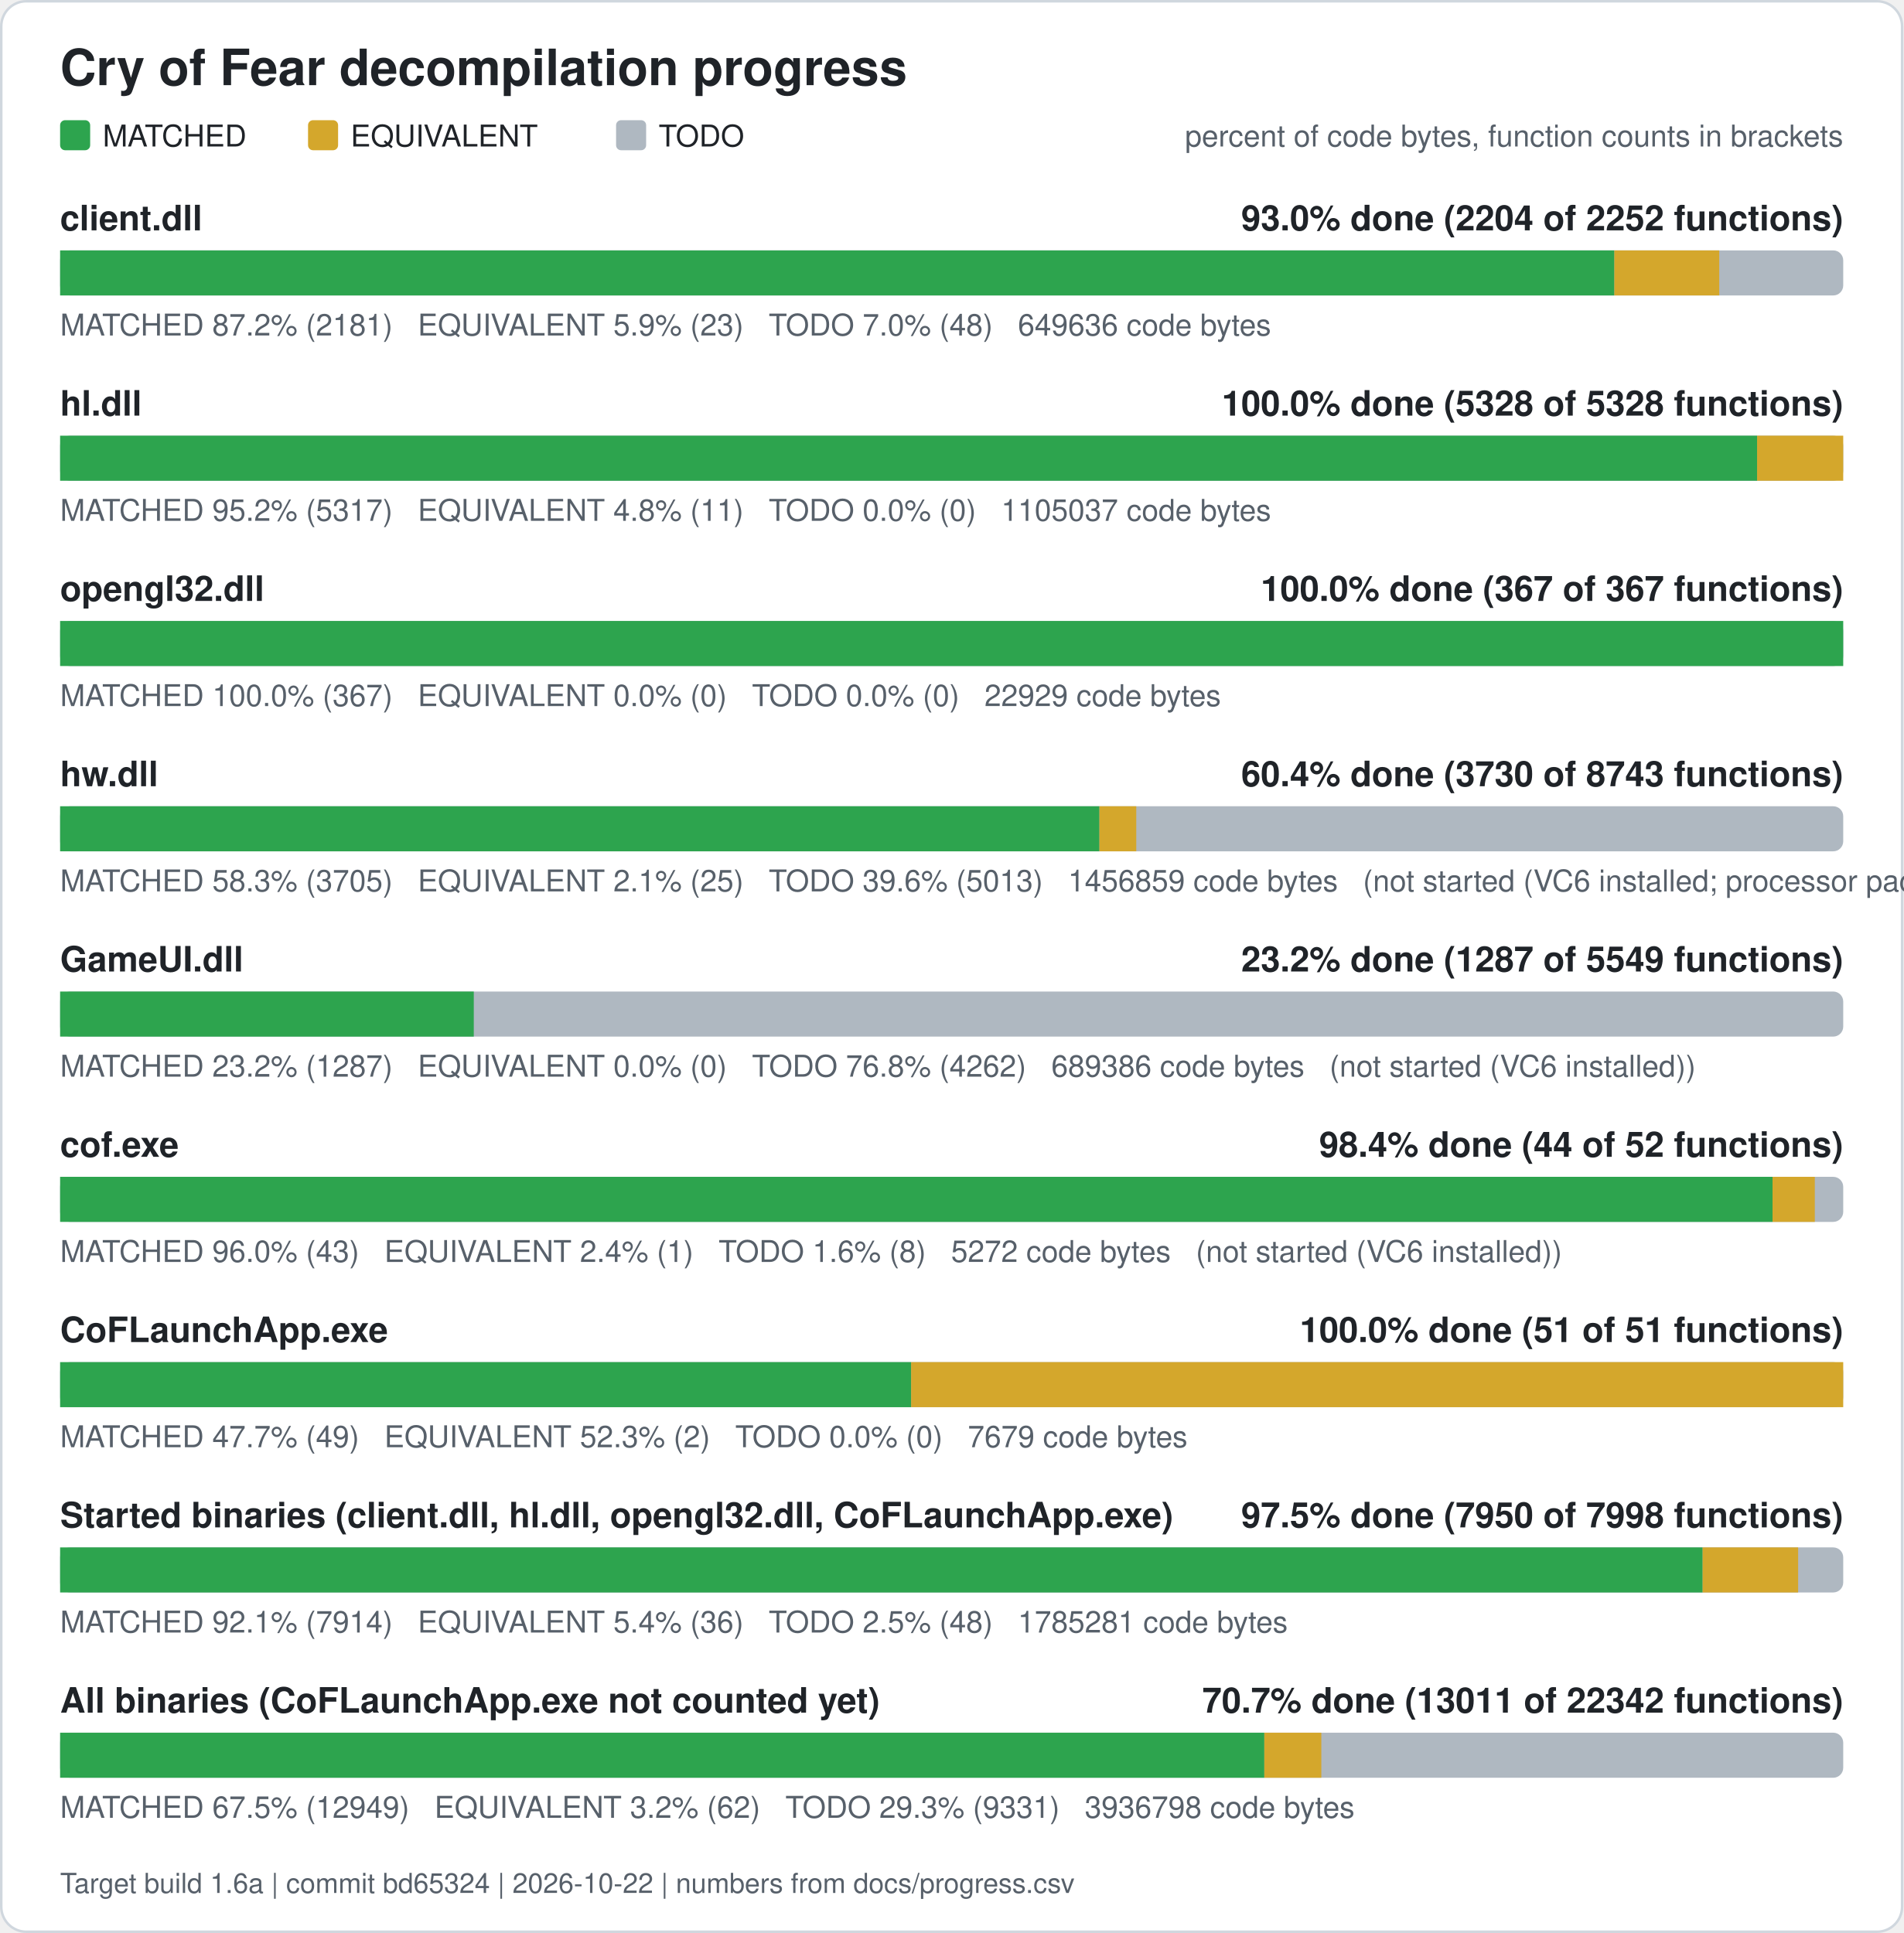
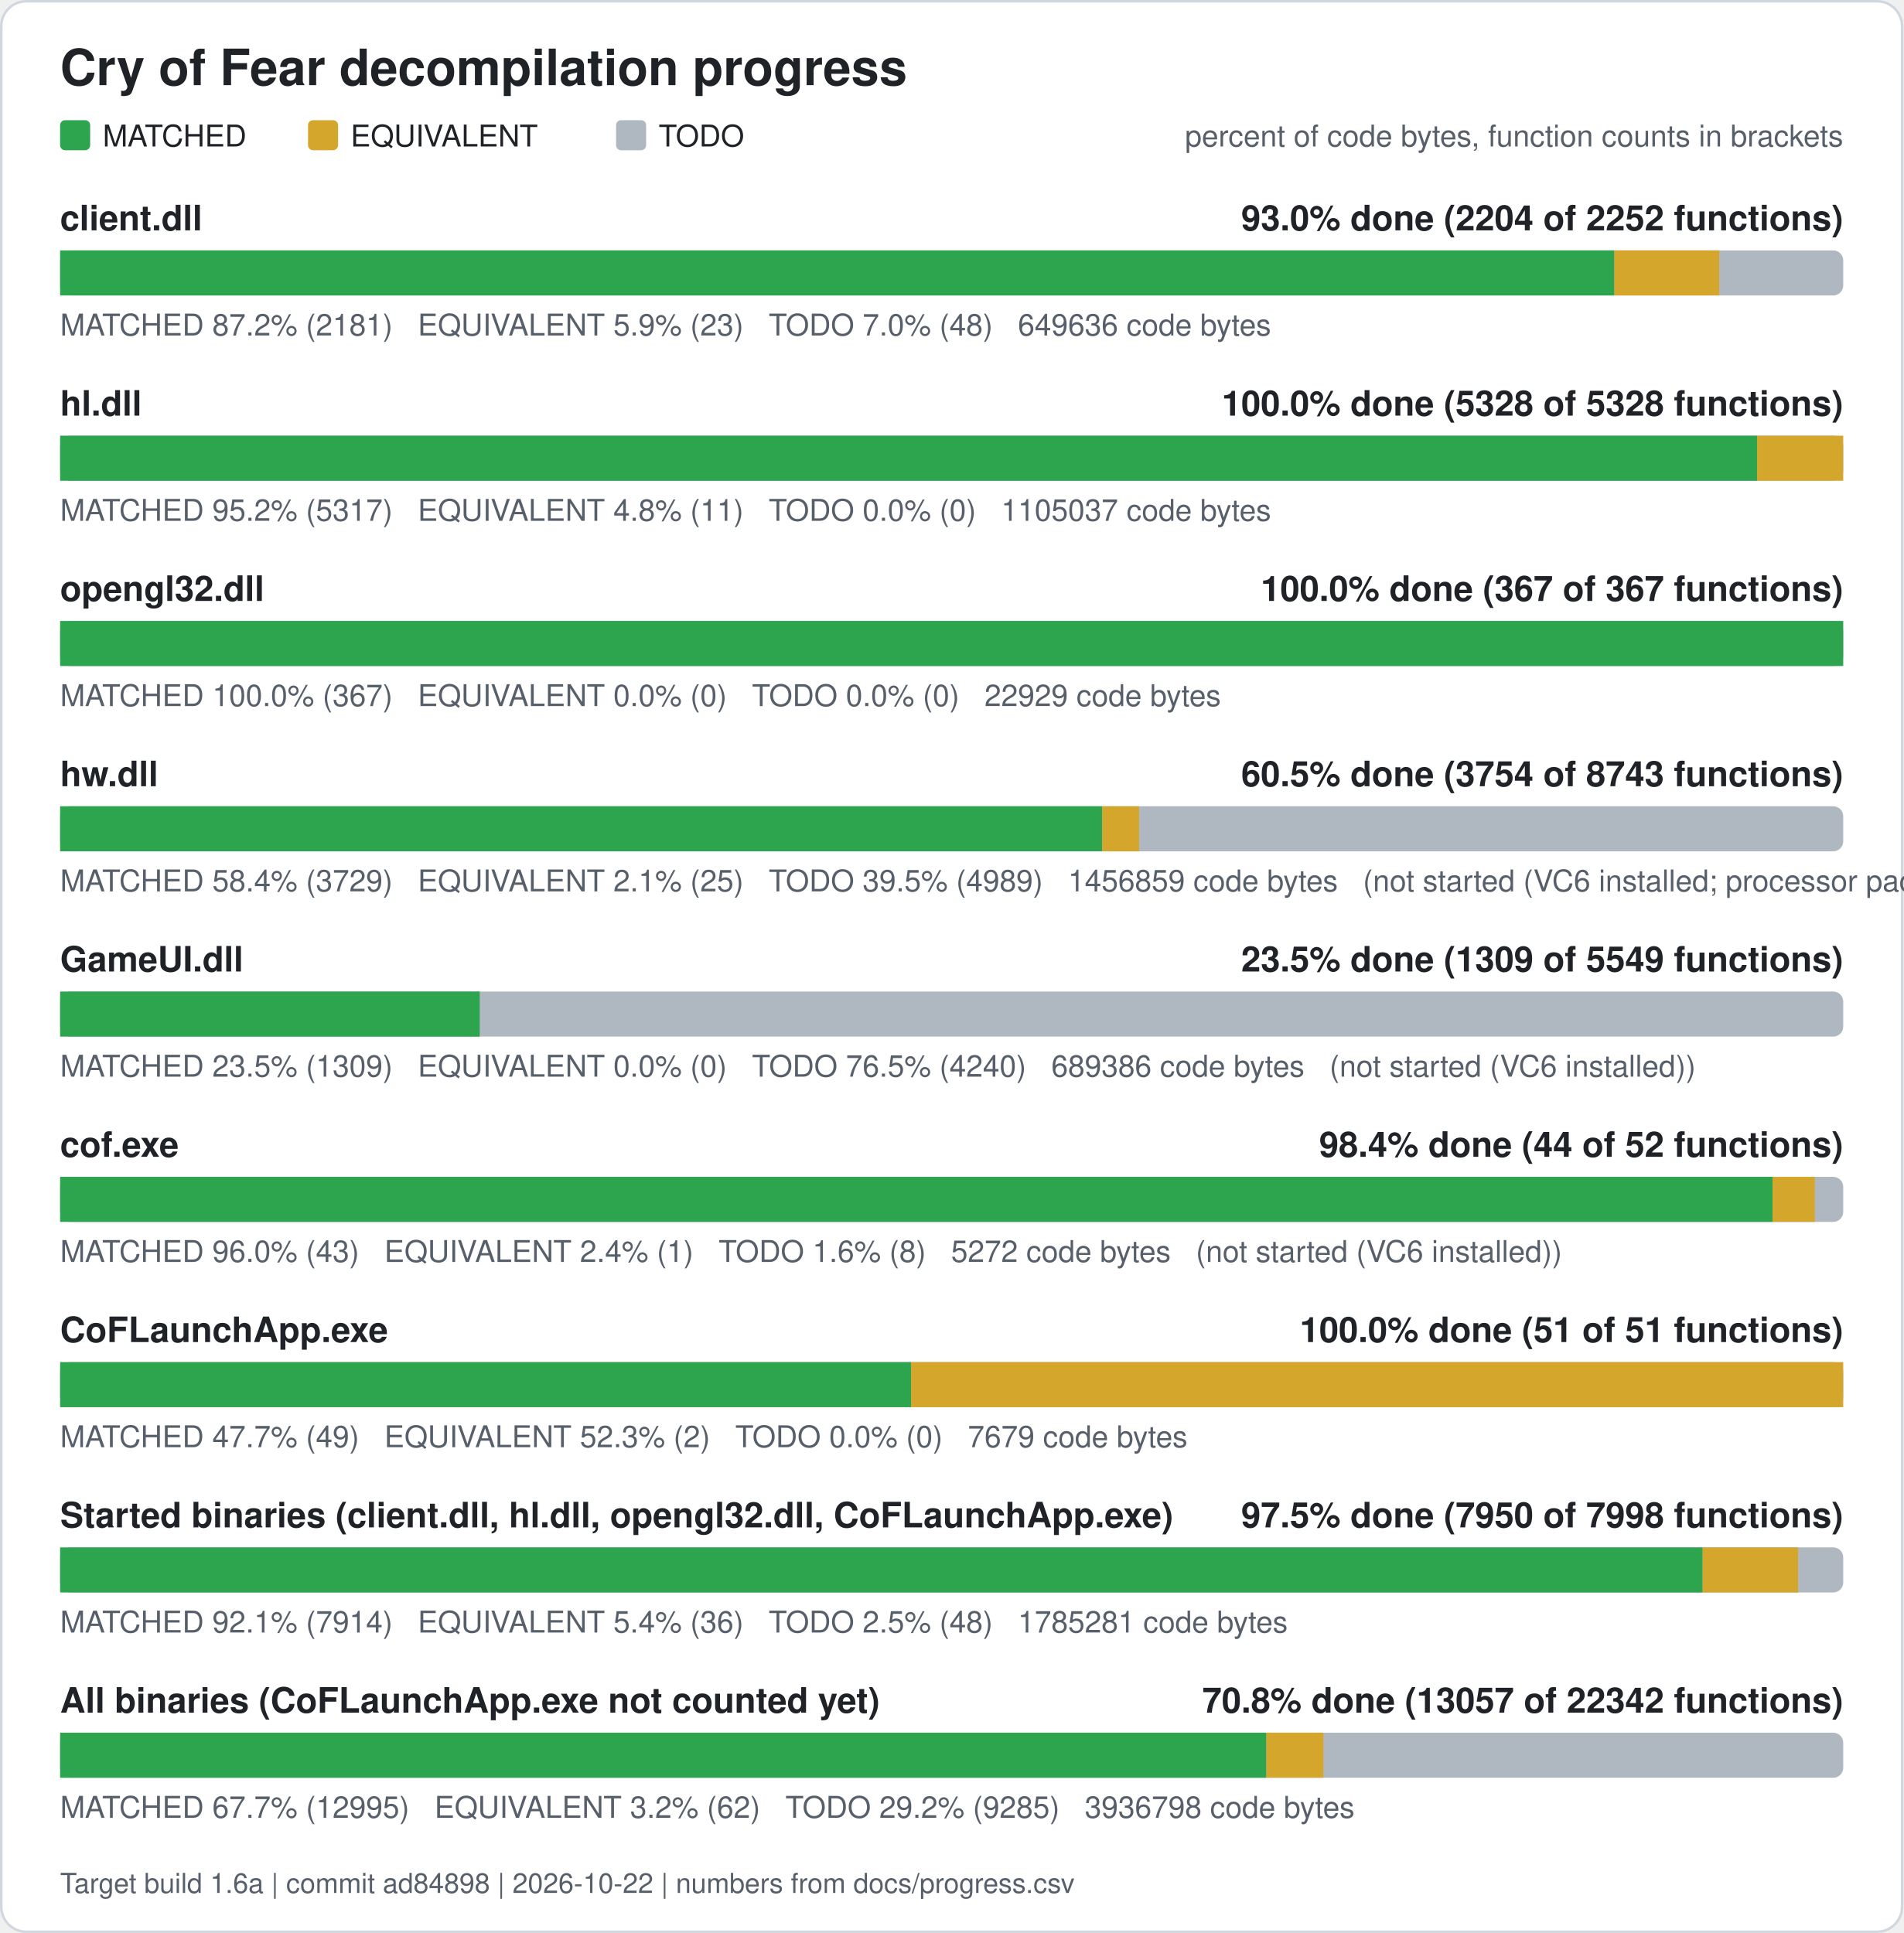
<svg xmlns="http://www.w3.org/2000/svg" width="760" height="772" viewBox="0 0 760 772" role="img" aria-label="Cry of Fear decompilation progress">
  <rect x="0.5" y="0.5" width="759" height="771" rx="10" fill="#ffffff" stroke="#d0d7de" />
  <text x="24" y="34" font-family="Segoe UI, Helvetica, Arial, sans-serif" font-size="20" font-weight="600" fill="#1f2328">Cry of Fear decompilation progress</text>
  <rect x="24" y="48" width="12" height="12" rx="2" fill="#2da44e" />
  <text x="41" y="58.5" font-family="Segoe UI, Helvetica, Arial, sans-serif" font-size="12" fill="#1f2328">MATCHED</text>
  <rect x="123" y="48" width="12" height="12" rx="2" fill="#d4a72c" />
  <text x="140" y="58.5" font-family="Segoe UI, Helvetica, Arial, sans-serif" font-size="12" fill="#1f2328">EQUIVALENT</text>
  <rect x="246" y="48" width="12" height="12" rx="2" fill="#afb8c1" />
  <text x="263" y="58.5" font-family="Segoe UI, Helvetica, Arial, sans-serif" font-size="12" fill="#1f2328">TODO</text>
  <text x="736" y="58.5" font-family="Segoe UI, Helvetica, Arial, sans-serif" font-size="12" fill="#57606a" text-anchor="end">percent of code bytes, function counts in brackets</text>
  <text x="24" y="92" font-family="Segoe UI, Helvetica, Arial, sans-serif" font-size="14" font-weight="600" fill="#1f2328">client.dll</text>
  <text x="736" y="92" font-family="Segoe UI, Helvetica, Arial, sans-serif" font-size="14" font-weight="600" fill="#1f2328" text-anchor="end">93.0% done (2204 of 2252 functions)</text>
  <rect x="24" y="100" width="712" height="18" rx="4" fill="#afb8c1" />
  <rect x="24.00" y="100" width="620.61" height="18" fill="#2da44e" />
  <rect x="644.61" y="100" width="41.89" height="18" fill="#d4a72c" />
  <text x="24" y="134" font-family="Segoe UI, Helvetica, Arial, sans-serif" font-size="12" fill="#57606a" xml:space="preserve">MATCHED 87.2% (2181)   EQUIVALENT 5.9% (23)   TODO 7.0% (48)   649636 code bytes</text>
  <text x="24" y="166" font-family="Segoe UI, Helvetica, Arial, sans-serif" font-size="14" font-weight="600" fill="#1f2328">hl.dll</text>
  <text x="736" y="166" font-family="Segoe UI, Helvetica, Arial, sans-serif" font-size="14" font-weight="600" fill="#1f2328" text-anchor="end">100.0% done (5328 of 5328 functions)</text>
  <rect x="24" y="174" width="712" height="18" rx="4" fill="#afb8c1" />
  <rect x="24.00" y="174" width="677.61" height="18" fill="#2da44e" />
  <rect x="701.61" y="174" width="34.39" height="18" fill="#d4a72c" />
  <text x="24" y="208" font-family="Segoe UI, Helvetica, Arial, sans-serif" font-size="12" fill="#57606a" xml:space="preserve">MATCHED 95.2% (5317)   EQUIVALENT 4.8% (11)   TODO 0.0% (0)   1105037 code bytes</text>
  <text x="24" y="240" font-family="Segoe UI, Helvetica, Arial, sans-serif" font-size="14" font-weight="600" fill="#1f2328">opengl32.dll</text>
  <text x="736" y="240" font-family="Segoe UI, Helvetica, Arial, sans-serif" font-size="14" font-weight="600" fill="#1f2328" text-anchor="end">100.0% done (367 of 367 functions)</text>
  <rect x="24" y="248" width="712" height="18" rx="4" fill="#afb8c1" />
  <rect x="24.00" y="248" width="712.00" height="18" fill="#2da44e" />
  <text x="24" y="282" font-family="Segoe UI, Helvetica, Arial, sans-serif" font-size="12" fill="#57606a" xml:space="preserve">MATCHED 100.0% (367)   EQUIVALENT 0.0% (0)   TODO 0.0% (0)   22929 code bytes</text>
  <text x="24" y="314" font-family="Segoe UI, Helvetica, Arial, sans-serif" font-size="14" font-weight="600" fill="#1f2328">hw.dll</text>
-   <text x="736" y="314" font-family="Segoe UI, Helvetica, Arial, sans-serif" font-size="14" font-weight="600" fill="#1f2328" text-anchor="end">60.4% done (3730 of 8743 functions)</text>
+   <text x="736" y="314" font-family="Segoe UI, Helvetica, Arial, sans-serif" font-size="14" font-weight="600" fill="#1f2328" text-anchor="end">60.5% done (3754 of 8743 functions)</text>
  <rect x="24" y="322" width="712" height="18" rx="4" fill="#afb8c1" />
-   <rect x="24.00" y="322" width="415.00" height="18" fill="#2da44e" />
-   <rect x="439.00" y="322" width="14.71" height="18" fill="#d4a72c" />
-   <text x="24" y="356" font-family="Segoe UI, Helvetica, Arial, sans-serif" font-size="12" fill="#57606a" xml:space="preserve">MATCHED 58.3% (3705)   EQUIVALENT 2.1% (25)   TODO 39.6% (5013)   1456859 code bytes   (not started (VC6 installed; processor pack and VS 2005 objects need those compilers))</text>
+   <rect x="24.00" y="322" width="416.13" height="18" fill="#2da44e" />
+   <rect x="440.13" y="322" width="14.71" height="18" fill="#d4a72c" />
+   <text x="24" y="356" font-family="Segoe UI, Helvetica, Arial, sans-serif" font-size="12" fill="#57606a" xml:space="preserve">MATCHED 58.4% (3729)   EQUIVALENT 2.1% (25)   TODO 39.5% (4989)   1456859 code bytes   (not started (VC6 installed; processor pack and VS 2005 objects need those compilers))</text>
  <text x="24" y="388" font-family="Segoe UI, Helvetica, Arial, sans-serif" font-size="14" font-weight="600" fill="#1f2328">GameUI.dll</text>
-   <text x="736" y="388" font-family="Segoe UI, Helvetica, Arial, sans-serif" font-size="14" font-weight="600" fill="#1f2328" text-anchor="end">23.2% done (1287 of 5549 functions)</text>
+   <text x="736" y="388" font-family="Segoe UI, Helvetica, Arial, sans-serif" font-size="14" font-weight="600" fill="#1f2328" text-anchor="end">23.5% done (1309 of 5549 functions)</text>
  <rect x="24" y="396" width="712" height="18" rx="4" fill="#afb8c1" />
-   <rect x="24.00" y="396" width="165.18" height="18" fill="#2da44e" />
-   <text x="24" y="430" font-family="Segoe UI, Helvetica, Arial, sans-serif" font-size="12" fill="#57606a" xml:space="preserve">MATCHED 23.2% (1287)   EQUIVALENT 0.0% (0)   TODO 76.8% (4262)   689386 code bytes   (not started (VC6 installed))</text>
+   <rect x="24.00" y="396" width="167.54" height="18" fill="#2da44e" />
+   <text x="24" y="430" font-family="Segoe UI, Helvetica, Arial, sans-serif" font-size="12" fill="#57606a" xml:space="preserve">MATCHED 23.5% (1309)   EQUIVALENT 0.0% (0)   TODO 76.5% (4240)   689386 code bytes   (not started (VC6 installed))</text>
  <text x="24" y="462" font-family="Segoe UI, Helvetica, Arial, sans-serif" font-size="14" font-weight="600" fill="#1f2328">cof.exe</text>
  <text x="736" y="462" font-family="Segoe UI, Helvetica, Arial, sans-serif" font-size="14" font-weight="600" fill="#1f2328" text-anchor="end">98.4% done (44 of 52 functions)</text>
  <rect x="24" y="470" width="712" height="18" rx="4" fill="#afb8c1" />
  <rect x="24.00" y="470" width="683.77" height="18" fill="#2da44e" />
  <rect x="707.77" y="470" width="16.88" height="18" fill="#d4a72c" />
  <text x="24" y="504" font-family="Segoe UI, Helvetica, Arial, sans-serif" font-size="12" fill="#57606a" xml:space="preserve">MATCHED 96.0% (43)   EQUIVALENT 2.4% (1)   TODO 1.6% (8)   5272 code bytes   (not started (VC6 installed))</text>
  <text x="24" y="536" font-family="Segoe UI, Helvetica, Arial, sans-serif" font-size="14" font-weight="600" fill="#1f2328">CoFLaunchApp.exe</text>
  <text x="736" y="536" font-family="Segoe UI, Helvetica, Arial, sans-serif" font-size="14" font-weight="600" fill="#1f2328" text-anchor="end">100.0% done (51 of 51 functions)</text>
  <rect x="24" y="544" width="712" height="18" rx="4" fill="#afb8c1" />
  <rect x="24.00" y="544" width="339.82" height="18" fill="#2da44e" />
  <rect x="363.82" y="544" width="372.18" height="18" fill="#d4a72c" />
  <text x="24" y="578" font-family="Segoe UI, Helvetica, Arial, sans-serif" font-size="12" fill="#57606a" xml:space="preserve">MATCHED 47.7% (49)   EQUIVALENT 52.3% (2)   TODO 0.0% (0)   7679 code bytes</text>
  <text x="24" y="610" font-family="Segoe UI, Helvetica, Arial, sans-serif" font-size="14" font-weight="600" fill="#1f2328">Started binaries (client.dll, hl.dll, opengl32.dll, CoFLaunchApp.exe)</text>
  <text x="736" y="610" font-family="Segoe UI, Helvetica, Arial, sans-serif" font-size="14" font-weight="600" fill="#1f2328" text-anchor="end">97.5% done (7950 of 7998 functions)</text>
  <rect x="24" y="618" width="712" height="18" rx="4" fill="#afb8c1" />
  <rect x="24.00" y="618" width="655.86" height="18" fill="#2da44e" />
  <rect x="679.86" y="618" width="38.13" height="18" fill="#d4a72c" />
  <text x="24" y="652" font-family="Segoe UI, Helvetica, Arial, sans-serif" font-size="12" fill="#57606a" xml:space="preserve">MATCHED 92.1% (7914)   EQUIVALENT 5.4% (36)   TODO 2.5% (48)   1785281 code bytes</text>
  <text x="24" y="684" font-family="Segoe UI, Helvetica, Arial, sans-serif" font-size="14" font-weight="600" fill="#1f2328">All binaries (CoFLaunchApp.exe not counted yet)</text>
-   <text x="736" y="684" font-family="Segoe UI, Helvetica, Arial, sans-serif" font-size="14" font-weight="600" fill="#1f2328" text-anchor="end">70.7% done (13011 of 22342 functions)</text>
+   <text x="736" y="684" font-family="Segoe UI, Helvetica, Arial, sans-serif" font-size="14" font-weight="600" fill="#1f2328" text-anchor="end">70.8% done (13057 of 22342 functions)</text>
  <rect x="24" y="692" width="712" height="18" rx="4" fill="#afb8c1" />
-   <rect x="24.00" y="692" width="480.84" height="18" fill="#2da44e" />
-   <rect x="504.84" y="692" width="22.76" height="18" fill="#d4a72c" />
-   <text x="24" y="726" font-family="Segoe UI, Helvetica, Arial, sans-serif" font-size="12" fill="#57606a" xml:space="preserve">MATCHED 67.5% (12949)   EQUIVALENT 3.2% (62)   TODO 29.3% (9331)   3936798 code bytes</text>
-   <text x="24" y="756" font-family="Segoe UI, Helvetica, Arial, sans-serif" font-size="11" fill="#57606a">Target build 1.6a | commit bd65324 | 2026-10-22 | numbers from docs/progress.csv</text>
+   <rect x="24.00" y="692" width="481.67" height="18" fill="#2da44e" />
+   <rect x="505.67" y="692" width="22.76" height="18" fill="#d4a72c" />
+   <text x="24" y="726" font-family="Segoe UI, Helvetica, Arial, sans-serif" font-size="12" fill="#57606a" xml:space="preserve">MATCHED 67.7% (12995)   EQUIVALENT 3.2% (62)   TODO 29.2% (9285)   3936798 code bytes</text>
+   <text x="24" y="756" font-family="Segoe UI, Helvetica, Arial, sans-serif" font-size="11" fill="#57606a">Target build 1.6a | commit ad84898 | 2026-10-22 | numbers from docs/progress.csv</text>
</svg>
